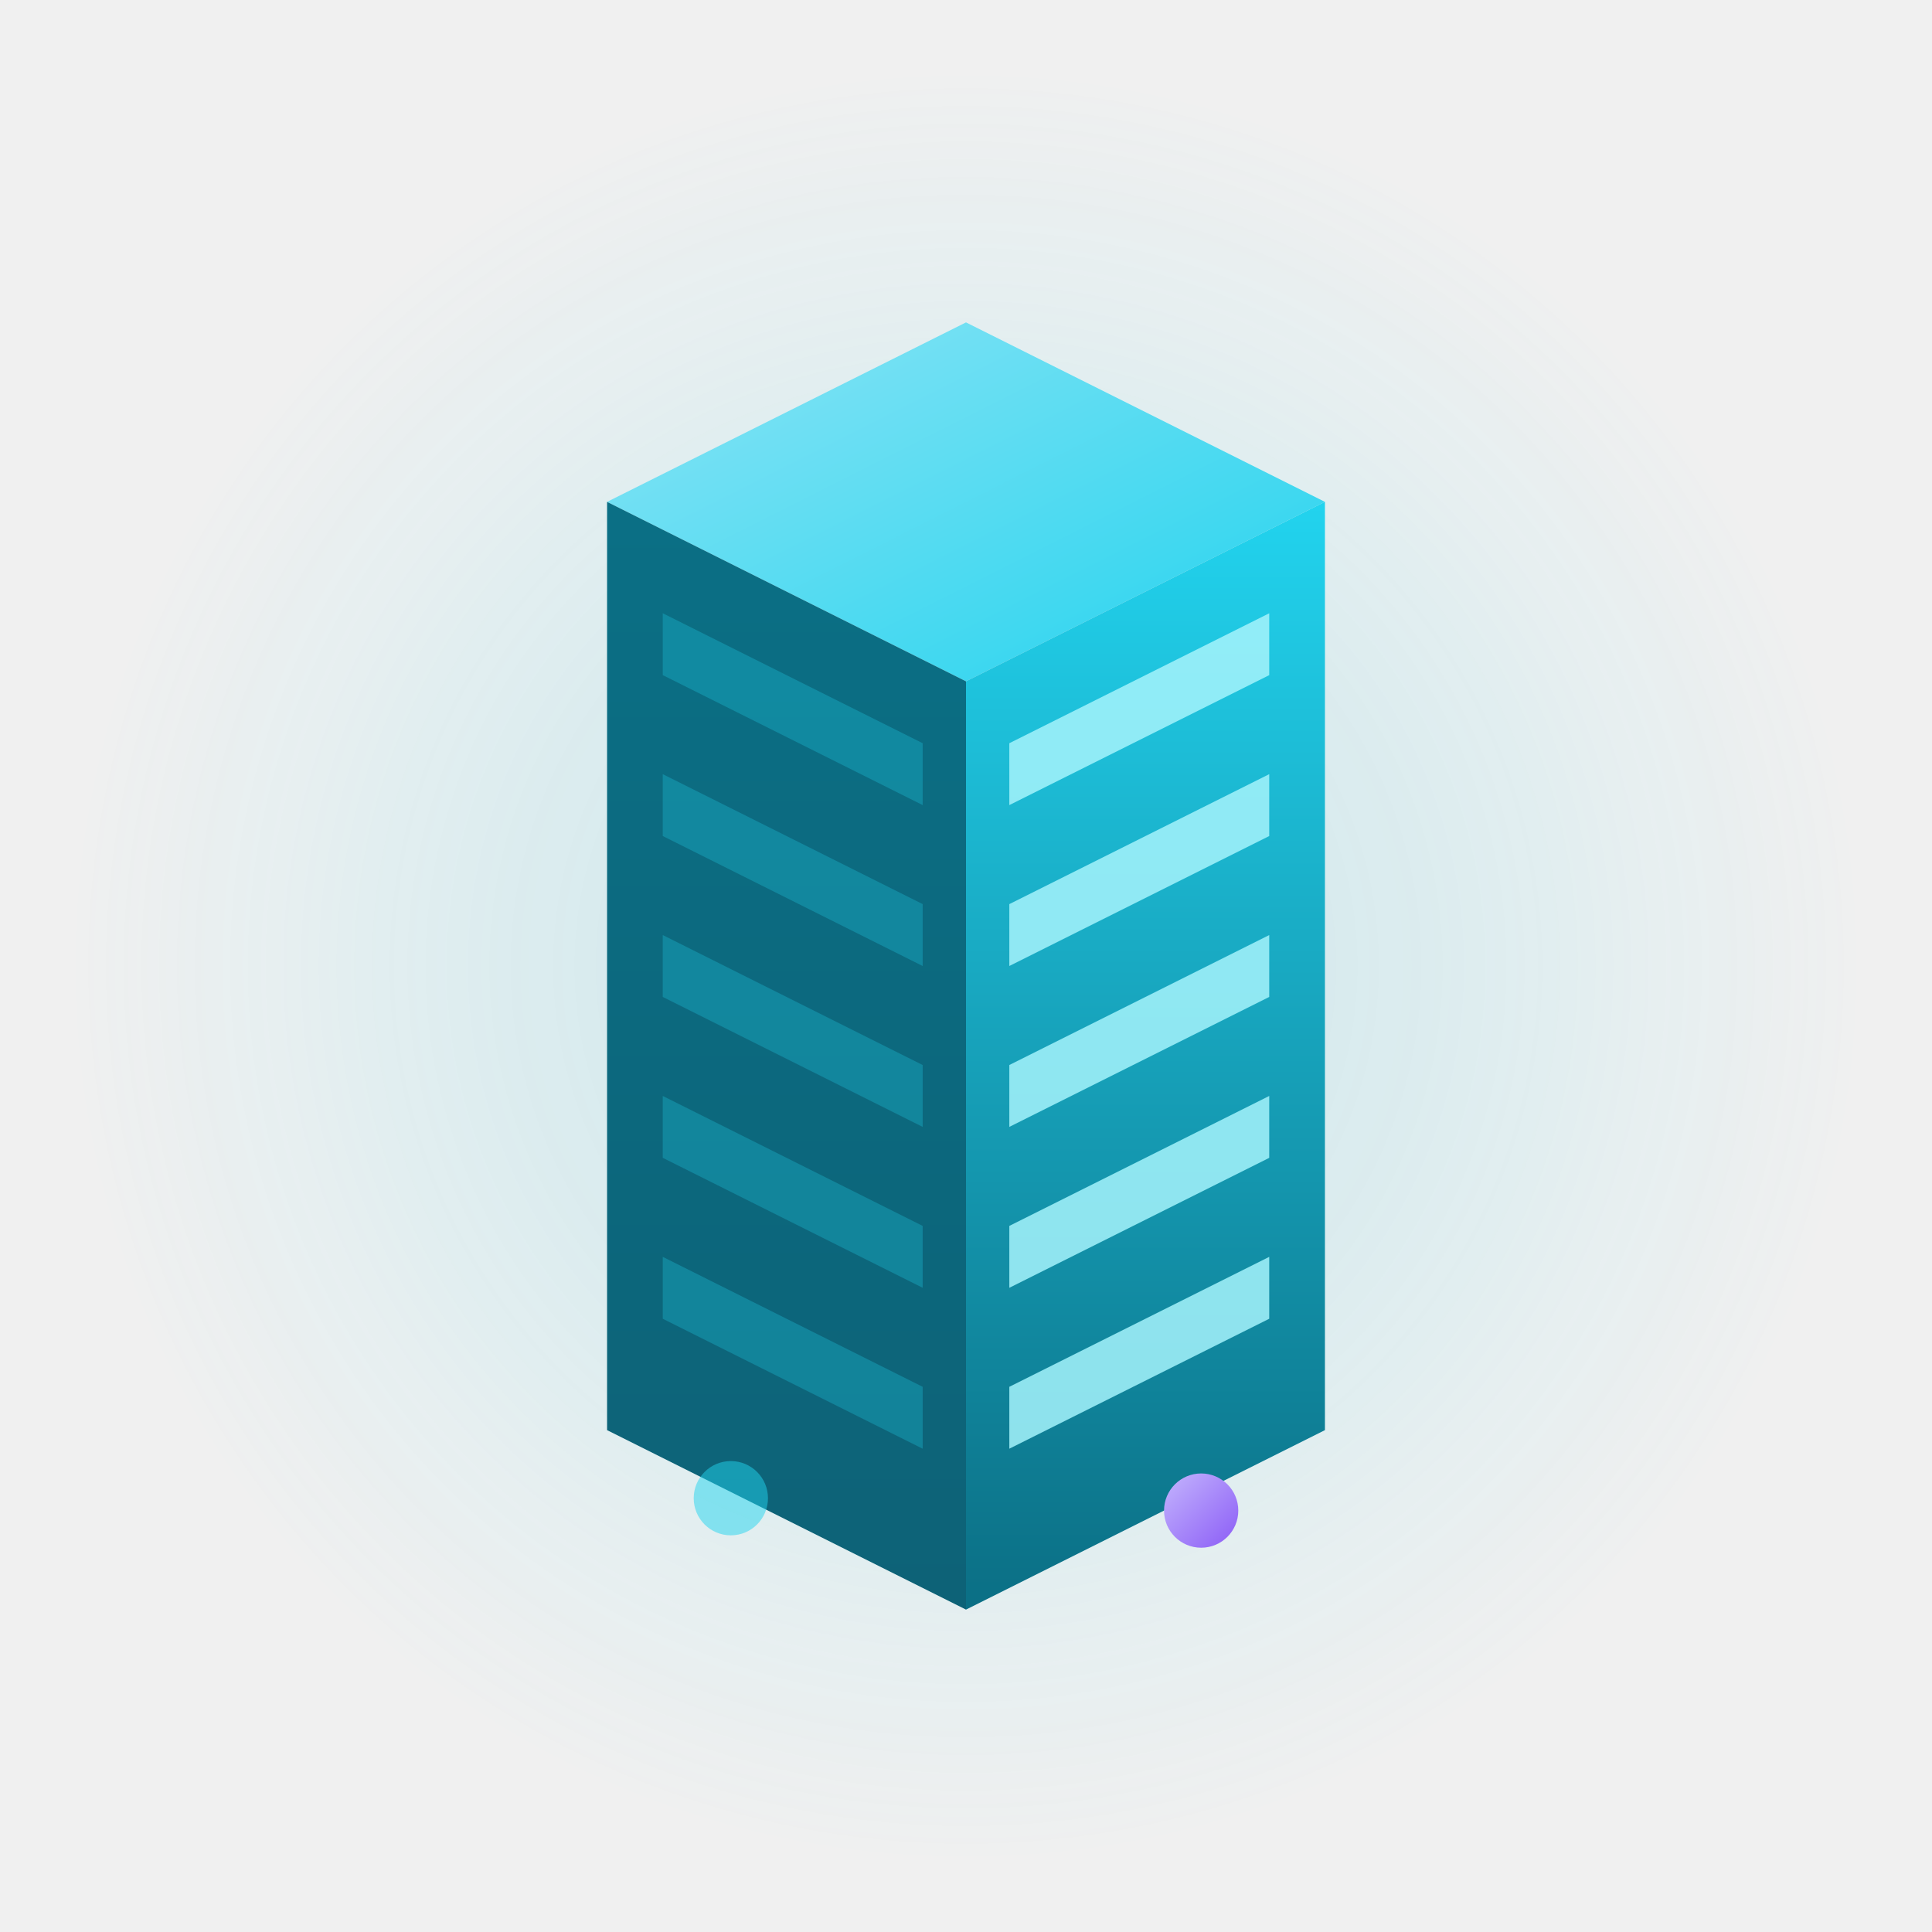
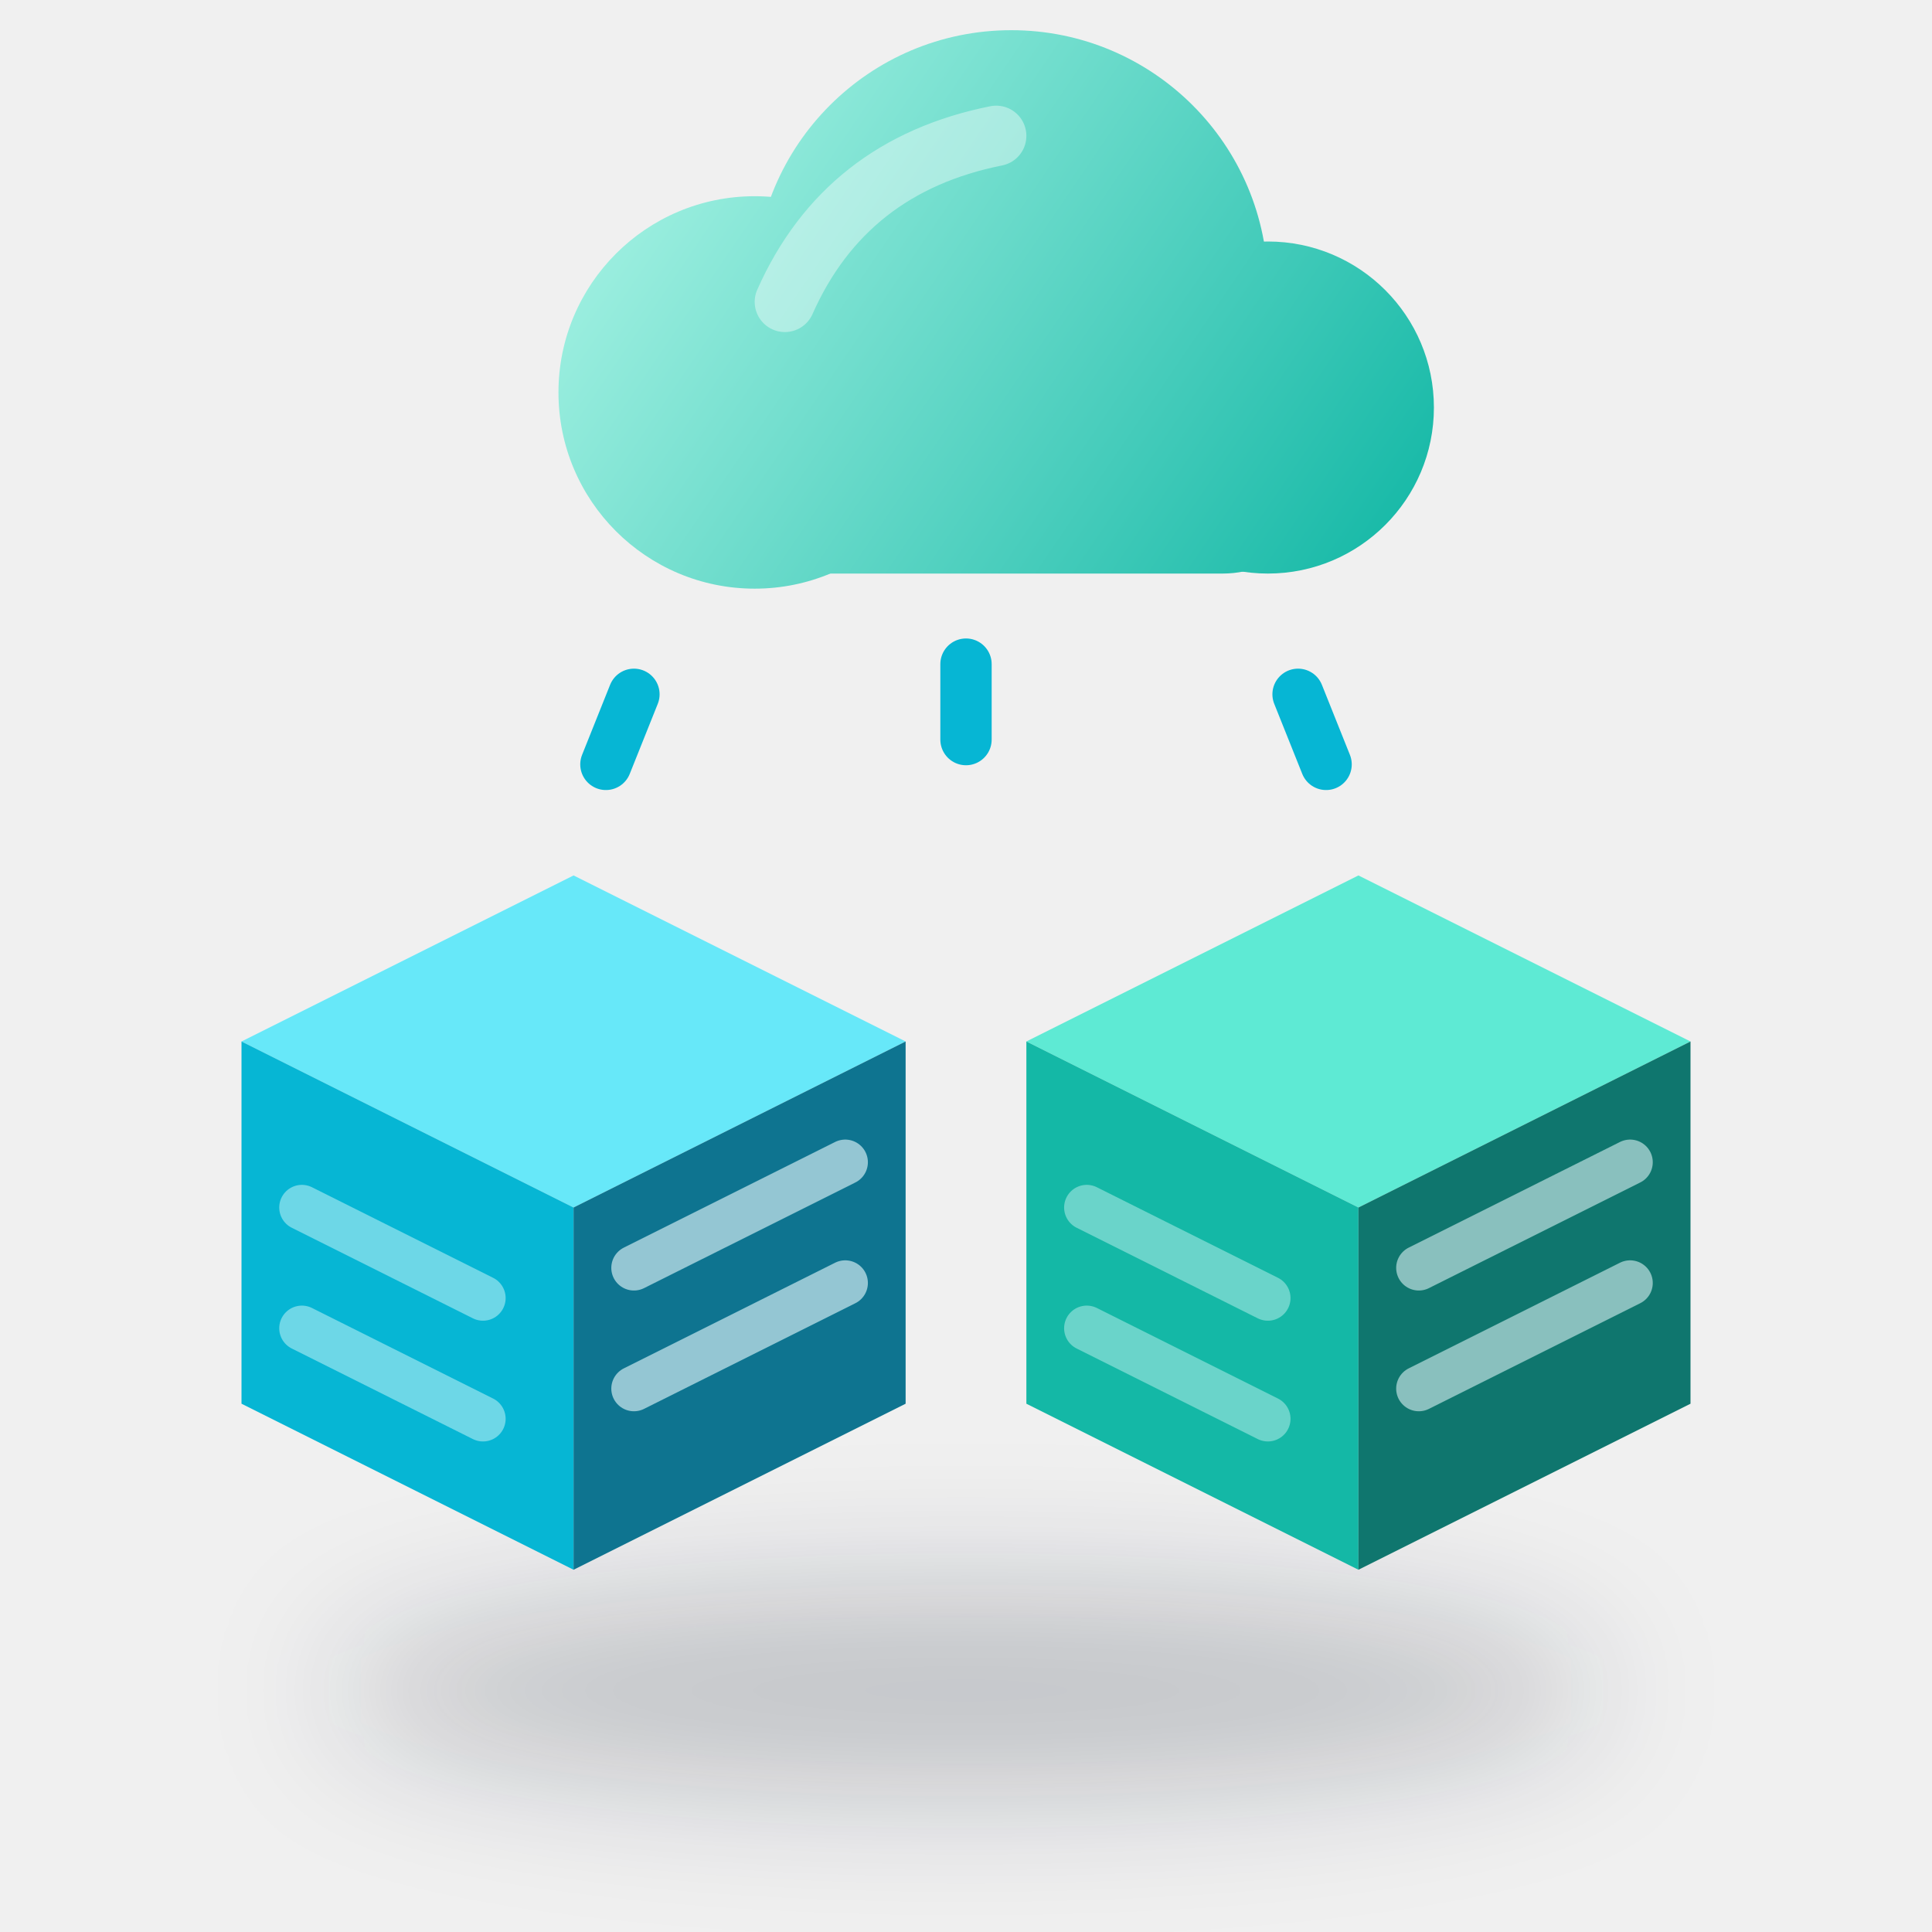
- <svg xmlns="http://www.w3.org/2000/svg" viewBox="0 0 256 256" width="256" height="256" fill="none">
+ <svg xmlns="http://www.w3.org/2000/svg" viewBox="0 0 128 128" width="256" height="256" fill="none">
  <defs>
-     <linearGradient id="it-top" x1="0" y1="0" x2="1" y2="1">
-       <stop offset="0" stop-color="#8ce4f5" />
-       <stop offset="1" stop-color="#22d3ee" />
+     <linearGradient id="inf-cloud" gradientUnits="userSpaceOnUse" x1="40" y1="8" x2="90" y2="42">
+       <stop offset="0" stop-color="#a7f3e4" />
+       <stop offset="1" stop-color="#14b8a6" />
    </linearGradient>
-     <linearGradient id="it-face" x1="0" y1="0" x2="0" y2="1">
-       <stop offset="0" stop-color="#22d3ee" />
-       <stop offset="1" stop-color="#0b6f85" />
-     </linearGradient>
-     <linearGradient id="it-side" x1="0" y1="0" x2="0" y2="1">
-       <stop offset="0" stop-color="#0b6f85" />
-       <stop offset="1" stop-color="#0d6277" />
-     </linearGradient>
-     <linearGradient id="it-vio" x1="0" y1="0" x2="1" y2="1">
-       <stop offset="0" stop-color="#c4b5fd" />
-       <stop offset="1" stop-color="#8b5cf6" />
-     </linearGradient>
-     <radialGradient id="it-glow" cx="0.5" cy="0.5" r="0.5">
-       <stop offset="0" stop-color="#0891b2" stop-opacity="0.18" />
-       <stop offset="0.6" stop-color="#22d3ee" stop-opacity="0.08" />
-       <stop offset="1" stop-color="#22d3ee" stop-opacity="0" />
-     </radialGradient>
+     <filter id="inf-sh" x="-70%" y="-70%" width="240%" height="240%">
+       <feGaussianBlur stdDeviation="4.5" />
+     </filter>
  </defs>
-   <circle cx="128" cy="128" r="118" fill="url(#it-glow)" />
-   <g transform="translate(128,128) scale(0.82) translate(-130.0,-130.0)">
-     <polygon points="130.0,26.0 188.0,55.0 130.0,84.0 72.0,55.0" fill="url(#it-top)" />
-     <polygon points="72.0,55.0 130.0,84.0 130.0,234.0 72.0,205.0" fill="url(#it-side)" />
-     <polygon points="188.0,55.0 130.0,84.0 130.0,234.0 188.0,205.0" fill="url(#it-face)" />
-     <polygon points="81.0,73.0 123.0,94.0 123.0,104.0 81.0,83.0" fill="#22d3ee" opacity="0.28" />
-     <polygon points="179.0,73.0 137.0,94.0 137.0,104.0 179.0,83.0" fill="#a5f3fc" opacity="0.85" />
-     <polygon points="81.0,99.0 123.0,120.0 123.0,130.0 81.0,109.0" fill="#22d3ee" opacity="0.28" />
-     <polygon points="179.0,99.0 137.0,120.0 137.0,130.0 179.0,109.0" fill="#a5f3fc" opacity="0.85" />
-     <polygon points="81.0,125.0 123.0,146.0 123.0,156.0 81.0,135.0" fill="#22d3ee" opacity="0.28" />
-     <polygon points="179.0,125.0 137.0,146.0 137.0,156.0 179.0,135.0" fill="#a5f3fc" opacity="0.85" />
-     <polygon points="81.0,151.0 123.0,172.0 123.0,182.0 81.0,161.0" fill="#22d3ee" opacity="0.28" />
-     <polygon points="179.0,151.0 137.0,172.0 137.0,182.0 179.0,161.0" fill="#a5f3fc" opacity="0.85" />
-     <polygon points="81.0,177.0 123.0,198.0 123.0,208.0 81.0,187.0" fill="#22d3ee" opacity="0.28" />
-     <polygon points="179.0,177.0 137.0,198.0 137.0,208.0 179.0,187.0" fill="#a5f3fc" opacity="0.85" />
-     <circle cx="168" cy="218" r="6" fill="url(#it-vio)" />
-     <circle cx="92" cy="216" r="6" fill="#22d3ee" opacity="0.5" />
+   <ellipse cx="64" cy="112" rx="42" ry="7" fill="#0f172a" opacity=".2" filter="url(#inf-sh)" />
+   <g fill="url(#inf-cloud)">
+     <circle cx="50" cy="26" r="13" />
+     <circle cx="67" cy="19" r="17" />
+     <circle cx="84" cy="27" r="11" />
+     <rect x="42" y="24" width="46" height="14" rx="7" />
+   </g>
+   <path d="M52 20Q56 11 66 9" stroke="#fff" stroke-width="4" stroke-linecap="round" opacity=".4" />
+   <path d="M42 46 38 56M64 44V54M86 46 90 56" stroke="#06b6d4" stroke-width="3.4" stroke-linecap="round" stroke-dasharray="5 6" />
+   <g>
+     <path d="M38 58 60 69 38 80 16 69Z" fill="#67e8f9" />
+     <path d="M16 69 38 80V104L16 93Z" fill="#06b6d4" />
+     <path d="M60 69 38 80V104L60 93Z" fill="#0e7490" />
+     <path d="M42 84 56 77M42 92 56 85" stroke="#ecfeff" stroke-width="3" stroke-linecap="round" opacity=".6" />
+     <path d="M20 80 32 86M20 88 32 94" stroke="#ecfeff" stroke-width="3" stroke-linecap="round" opacity=".45" />
+   </g>
+   <g>
+     <path d="M90 58 112 69 90 80 68 69Z" fill="#5eead4" />
+     <path d="M68 69 90 80V104L68 93Z" fill="#14b8a6" />
+     <path d="M112 69 90 80V104L112 93Z" fill="#0f766e" />
+     <path d="M94 84 108 77M94 92 108 85" stroke="#ecfeff" stroke-width="3" stroke-linecap="round" opacity=".55" />
+     <path d="M72 80 84 86M72 88 84 94" stroke="#ecfeff" stroke-width="3" stroke-linecap="round" opacity=".4" />
  </g>
</svg>
